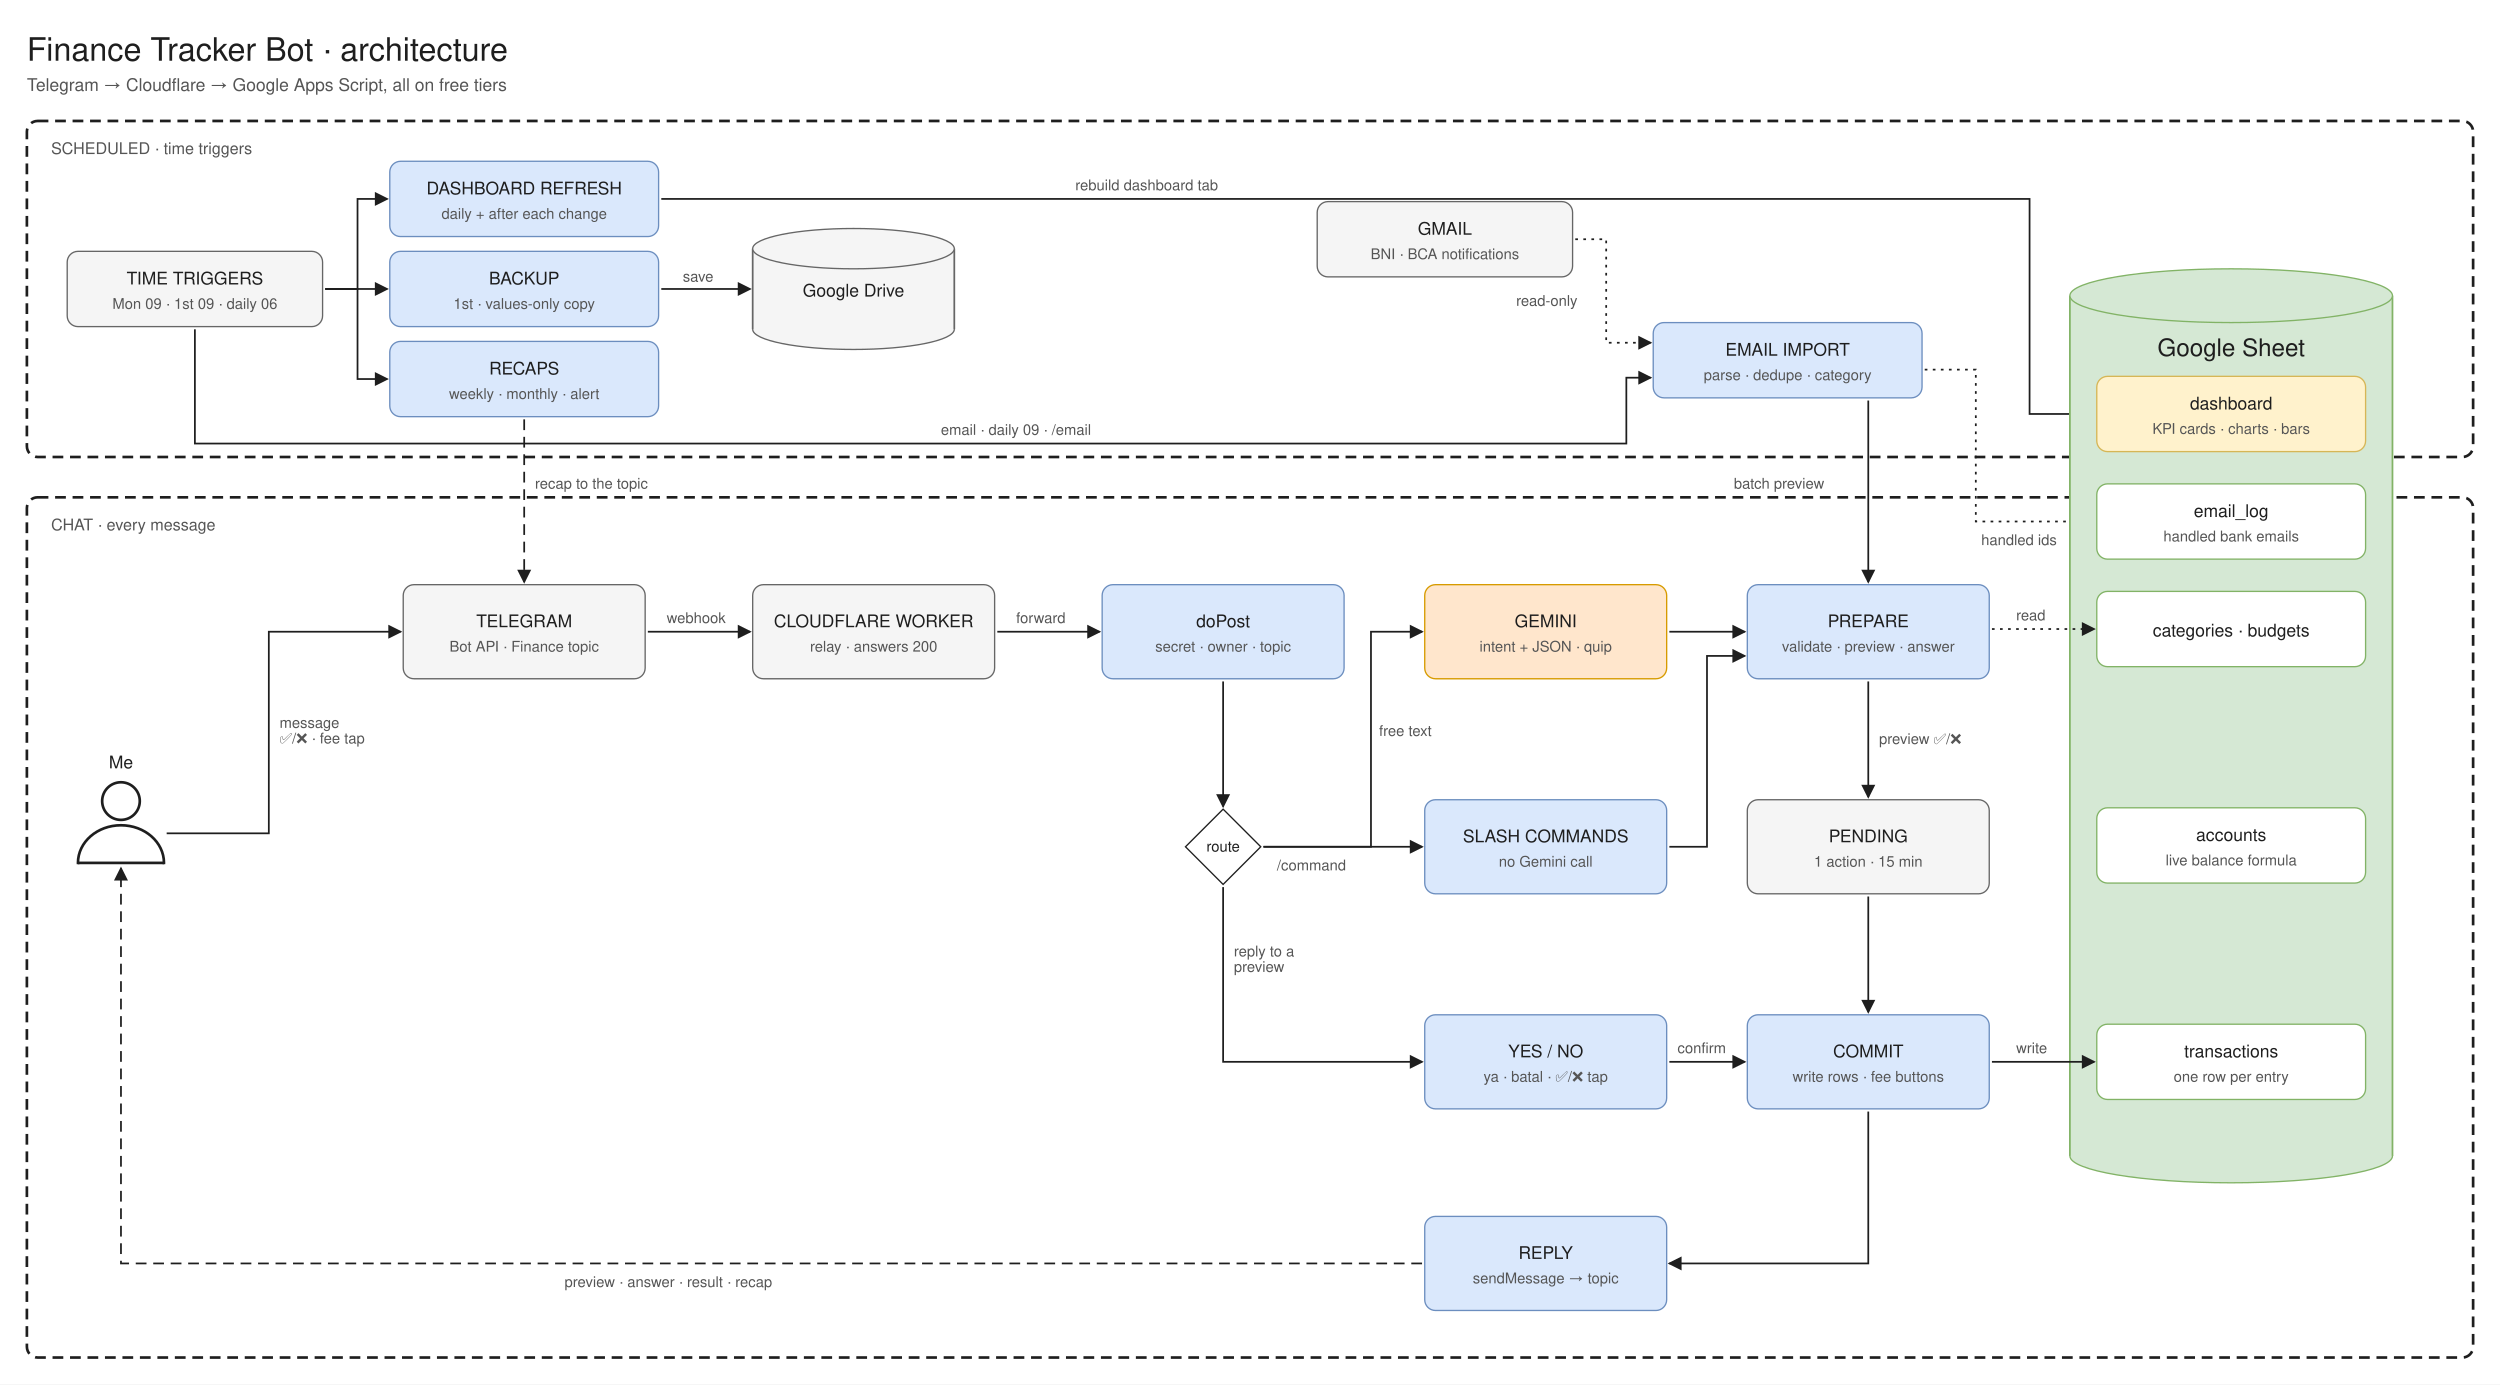
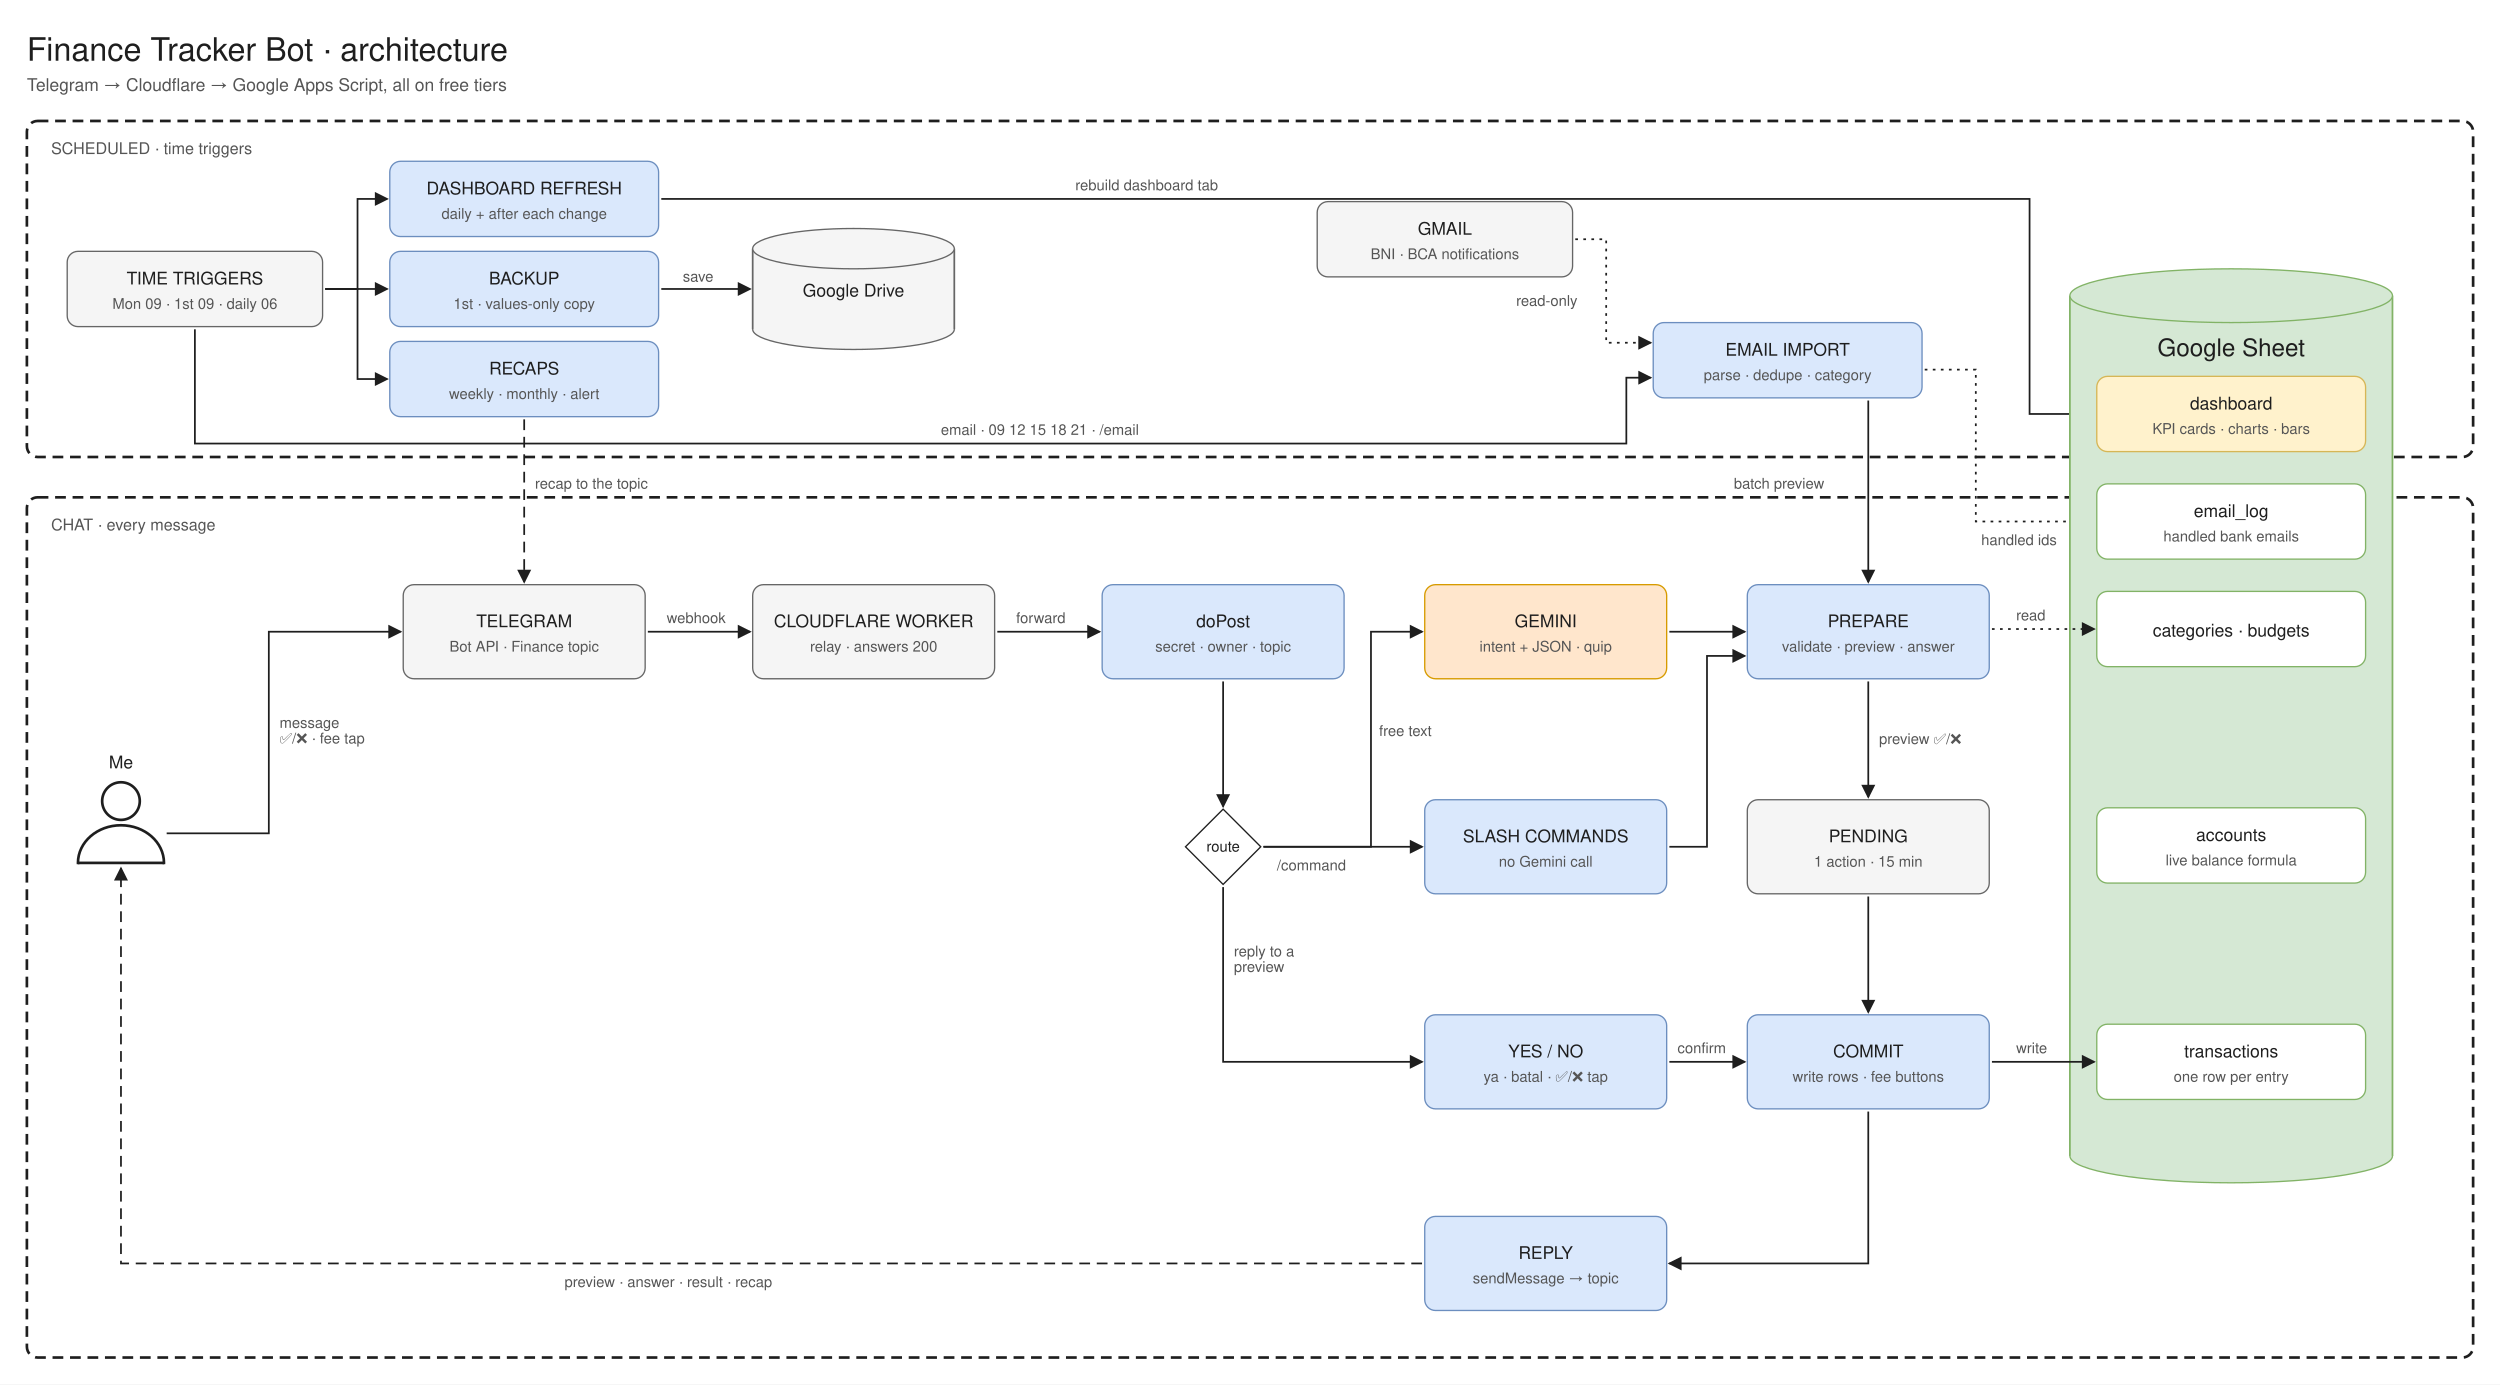
<svg xmlns="http://www.w3.org/2000/svg" viewBox="0 -90 1860 1030" width="1860" height="1030">
  <defs>
    <marker id="arrowhead" markerWidth="8" markerHeight="8" refX="7" refY="4" orient="auto">
      <path d="M0,0 L8,4 L0,8 z" fill="#1e1e1e" />
    </marker>
  </defs>
  <rect x="0" y="-90" width="1860" height="1030" fill="#ffffff" />
  <text x="20" y="-44.8" font-size="24" font-family="Helvetica, Arial, sans-serif" text-anchor="start" fill="#1e1e1e">Finance Tracker Bot · architecture</text>
  <text x="20" y="-22.35" font-size="13" font-family="Helvetica, Arial, sans-serif" text-anchor="start" fill="#555555">Telegram → Cloudflare → Google Apps Script, all on free tiers</text>
  <rect x="20" y="0" width="1820" height="250" rx="8" fill="none" stroke="#1e1e1e" stroke-width="2" stroke-dasharray="8 5" />
  <text x="38" y="24.6" font-size="12" font-family="Helvetica, Arial, sans-serif" text-anchor="start" fill="#555555">SCHEDULED · time triggers</text>
  <rect x="20" y="280" width="1820" height="640" rx="8" fill="none" stroke="#1e1e1e" stroke-width="2" stroke-dasharray="8 5" />
  <text x="38" y="304.6" font-size="12" font-family="Helvetica, Arial, sans-serif" text-anchor="start" fill="#555555">CHAT · every message</text>
  <rect x="50" y="97" width="190" height="56" rx="8" fill="#f5f5f5" stroke="#666666" stroke-width="1" />
  <text x="145.0" y="121.65" font-size="13" font-family="Helvetica, Arial, sans-serif" text-anchor="middle" fill="#1e1e1e">TIME TRIGGERS</text>
  <text x="145.0" y="139.8" font-size="11" font-family="Helvetica, Arial, sans-serif" text-anchor="middle" fill="#555555">Mon 09 · 1st 09 · daily 06</text>
  <rect x="290" y="30" width="200" height="56" rx="8" fill="#dae8fc" stroke="#6c8ebf" stroke-width="1" />
  <text x="390.0" y="54.65" font-size="13" font-family="Helvetica, Arial, sans-serif" text-anchor="middle" fill="#1e1e1e">DASHBOARD REFRESH</text>
  <text x="390.0" y="72.8" font-size="11" font-family="Helvetica, Arial, sans-serif" text-anchor="middle" fill="#555555">daily + after each change</text>
  <rect x="290" y="97" width="200" height="56" rx="8" fill="#dae8fc" stroke="#6c8ebf" stroke-width="1" />
  <text x="390.0" y="121.65" font-size="13" font-family="Helvetica, Arial, sans-serif" text-anchor="middle" fill="#1e1e1e">BACKUP</text>
  <text x="390.0" y="139.8" font-size="11" font-family="Helvetica, Arial, sans-serif" text-anchor="middle" fill="#555555">1st · values-only copy</text>
  <rect x="290" y="164" width="200" height="56" rx="8" fill="#dae8fc" stroke="#6c8ebf" stroke-width="1" />
  <text x="390.0" y="188.65" font-size="13" font-family="Helvetica, Arial, sans-serif" text-anchor="middle" fill="#1e1e1e">RECAPS</text>
  <text x="390.0" y="206.8" font-size="11" font-family="Helvetica, Arial, sans-serif" text-anchor="middle" fill="#555555">weekly · monthly · alert</text>
  <ellipse cx="635.0" cy="155.0" rx="75.0" ry="15.0" fill="#f5f5f5" stroke="#666666" stroke-width="1" />
  <rect x="560" y="95.0" width="150" height="60" rx="0" fill="#f5f5f5" stroke="none" stroke-width="1" />
  <polyline points="560,95.0 560,155.0" fill="none" stroke="#666666" stroke-width="1.3" />
  <polyline points="710,95.0 710,155.0" fill="none" stroke="#666666" stroke-width="1.3" />
  <ellipse cx="635.0" cy="95.0" rx="75.0" ry="15.0" fill="#f5f5f5" stroke="#666666" stroke-width="1" />
  <text x="635.0" y="130.65" font-size="13" font-family="Helvetica, Arial, sans-serif" text-anchor="middle" fill="#1e1e1e">Google Drive</text>
  <polyline points="242,125 266,125 266,58 288,58" fill="none" stroke="#1e1e1e" stroke-width="1.3" marker-end="url(#arrowhead)" />
  <polyline points="242,125 288,125" fill="none" stroke="#1e1e1e" stroke-width="1.3" marker-end="url(#arrowhead)" />
  <polyline points="242,125 266,125 266,192 288,192" fill="none" stroke="#1e1e1e" stroke-width="1.3" marker-end="url(#arrowhead)" />
  <polyline points="492,125 558,125" fill="none" stroke="#1e1e1e" stroke-width="1.3" marker-end="url(#arrowhead)" />
  <text x="508" y="119.55" font-size="11" font-family="Helvetica, Arial, sans-serif" text-anchor="start" fill="#555555">save</text>
  <polyline points="492,58 1510,58 1510,218 1558,218" fill="none" stroke="#1e1e1e" stroke-width="1.3" marker-end="url(#arrowhead)" />
  <text x="800" y="51.55" font-size="11" font-family="Helvetica, Arial, sans-serif" text-anchor="start" fill="#555555">rebuild dashboard tab</text>
  <rect x="980" y="60" width="190" height="56" rx="8" fill="#f5f5f5" stroke="#666666" stroke-width="1" />
  <text x="1075.0" y="84.65" font-size="13" font-family="Helvetica, Arial, sans-serif" text-anchor="middle" fill="#1e1e1e">GMAIL</text>
  <text x="1075.0" y="102.8" font-size="11" font-family="Helvetica, Arial, sans-serif" text-anchor="middle" fill="#555555">BNI · BCA notifications</text>
  <rect x="1230" y="150" width="200" height="56" rx="8" fill="#dae8fc" stroke="#6c8ebf" stroke-width="1" />
  <text x="1330.0" y="174.65" font-size="13" font-family="Helvetica, Arial, sans-serif" text-anchor="middle" fill="#1e1e1e">EMAIL IMPORT</text>
  <text x="1330.0" y="192.8" font-size="11" font-family="Helvetica, Arial, sans-serif" text-anchor="middle" fill="#555555">parse · dedupe · category</text>
  <polyline points="1172,88 1195,88 1195,165 1228,165" fill="none" stroke="#1e1e1e" stroke-width="1.3" stroke-dasharray="2 4" marker-end="url(#arrowhead)" />
  <text x="1128" y="137.55" font-size="11" font-family="Helvetica, Arial, sans-serif" text-anchor="start" fill="#555555">read-only</text>
  <polyline points="145,155 145,240 1210,240 1210,191 1228,191" fill="none" stroke="#1e1e1e" stroke-width="1.3" marker-end="url(#arrowhead)" />
-   <text x="700" y="233.55" font-size="11" font-family="Helvetica, Arial, sans-serif" text-anchor="start" fill="#555555">email · daily 09 · /email</text>
+   <text x="700" y="233.55" font-size="11" font-family="Helvetica, Arial, sans-serif" text-anchor="start" fill="#555555">email · 09 12 15 18 21 · /email</text>
  <polyline points="1390,208 1390,343" fill="none" stroke="#1e1e1e" stroke-width="1.3" marker-end="url(#arrowhead)" />
  <text x="1290" y="273.55" font-size="11" font-family="Helvetica, Arial, sans-serif" text-anchor="start" fill="#555555">batch preview</text>
  <polyline points="1432,185 1470,185 1470,298 1558,298" fill="none" stroke="#1e1e1e" stroke-width="1.3" stroke-dasharray="2 4" marker-end="url(#arrowhead)" />
  <text x="1474" y="315.55" font-size="11" font-family="Helvetica, Arial, sans-serif" text-anchor="start" fill="#555555">handled ids</text>
  <ellipse cx="1660.0" cy="770.0" rx="120.0" ry="20.0" fill="#d5e8d4" stroke="#82b366" stroke-width="1" />
  <rect x="1540" y="130.0" width="240" height="640" rx="0" fill="#d5e8d4" stroke="none" stroke-width="1" />
  <polyline points="1540,130.0 1540,770.0" fill="none" stroke="#82b366" stroke-width="1.3" />
  <polyline points="1780,130.0 1780,770.0" fill="none" stroke="#82b366" stroke-width="1.3" />
  <ellipse cx="1660.0" cy="130.0" rx="120.0" ry="20.0" fill="#d5e8d4" stroke="#82b366" stroke-width="1" />
  <text x="1660.0" y="174.9" font-size="18" font-family="Helvetica, Arial, sans-serif" text-anchor="middle" fill="#1e1e1e">Google Sheet</text>
  <rect x="1560" y="190" width="200" height="56" rx="8" fill="#fff2cc" stroke="#d6b656" stroke-width="1" />
  <text x="1660.0" y="214.65" font-size="13" font-family="Helvetica, Arial, sans-serif" text-anchor="middle" fill="#1e1e1e">dashboard</text>
  <text x="1660.0" y="232.8" font-size="11" font-family="Helvetica, Arial, sans-serif" text-anchor="middle" fill="#555555">KPI cards · charts · bars</text>
  <rect x="1560" y="270" width="200" height="56" rx="8" fill="#ffffff" stroke="#82b366" stroke-width="1" />
  <text x="1660.0" y="294.65" font-size="13" font-family="Helvetica, Arial, sans-serif" text-anchor="middle" fill="#1e1e1e">email_log</text>
  <text x="1660.0" y="312.8" font-size="11" font-family="Helvetica, Arial, sans-serif" text-anchor="middle" fill="#555555">handled bank emails</text>
  <rect x="1560" y="350" width="200" height="56" rx="8" fill="#ffffff" stroke="#82b366" stroke-width="1" />
  <text x="1660.0" y="383.525" font-size="13" font-family="Helvetica, Arial, sans-serif" text-anchor="middle" fill="#1e1e1e">categories · budgets</text>
  <rect x="1560" y="511" width="200" height="56" rx="8" fill="#ffffff" stroke="#82b366" stroke-width="1" />
  <text x="1660.0" y="535.65" font-size="13" font-family="Helvetica, Arial, sans-serif" text-anchor="middle" fill="#1e1e1e">accounts</text>
  <text x="1660.0" y="553.8" font-size="11" font-family="Helvetica, Arial, sans-serif" text-anchor="middle" fill="#555555">live balance formula</text>
  <rect x="1560" y="672" width="200" height="56" rx="8" fill="#ffffff" stroke="#82b366" stroke-width="1" />
  <text x="1660.0" y="696.65" font-size="13" font-family="Helvetica, Arial, sans-serif" text-anchor="middle" fill="#1e1e1e">transactions</text>
  <text x="1660.0" y="714.8" font-size="11" font-family="Helvetica, Arial, sans-serif" text-anchor="middle" fill="#555555">one row per entry</text>
  <ellipse cx="90.0" cy="506.0" rx="14.0" ry="14.0" fill="#ffffff" stroke="#1e1e1e" stroke-width="2" />
  <ellipse cx="90.0" cy="552.0" rx="32.0" ry="28.0" fill="#ffffff" stroke="#1e1e1e" stroke-width="2" />
  <rect x="56" y="553" width="68" height="30" rx="0" fill="#ffffff" stroke="none" stroke-width="1" />
  <polyline points="58,552 122,552" fill="none" stroke="#1e1e1e" stroke-width="2" />
  <text x="90.0" y="481.65" font-size="13" font-family="Helvetica, Arial, sans-serif" text-anchor="middle" fill="#1e1e1e">Me</text>
  <rect x="300" y="345" width="180" height="70" rx="8" fill="#f5f5f5" stroke="#666666" stroke-width="1" />
  <text x="390.0" y="376.65" font-size="13" font-family="Helvetica, Arial, sans-serif" text-anchor="middle" fill="#1e1e1e">TELEGRAM</text>
  <text x="390.0" y="394.8" font-size="11" font-family="Helvetica, Arial, sans-serif" text-anchor="middle" fill="#555555">Bot API · Finance topic</text>
  <rect x="560" y="345" width="180" height="70" rx="8" fill="#f5f5f5" stroke="#666666" stroke-width="1" />
  <text x="650.0" y="376.65" font-size="13" font-family="Helvetica, Arial, sans-serif" text-anchor="middle" fill="#1e1e1e">CLOUDFLARE WORKER</text>
  <text x="650.0" y="394.8" font-size="11" font-family="Helvetica, Arial, sans-serif" text-anchor="middle" fill="#555555">relay · answers 200</text>
  <rect x="820" y="345" width="180" height="70" rx="8" fill="#dae8fc" stroke="#6c8ebf" stroke-width="1" />
  <text x="910.0" y="376.65" font-size="13" font-family="Helvetica, Arial, sans-serif" text-anchor="middle" fill="#1e1e1e">doPost</text>
  <text x="910.0" y="394.8" font-size="11" font-family="Helvetica, Arial, sans-serif" text-anchor="middle" fill="#555555">secret · owner · topic</text>
  <polygon points="910.0,512.0 938.0,540.0 910.0,568.0 882.0,540.0" fill="#ffffff" stroke="#1e1e1e" stroke-width="1" />
  <text x="910.0" y="543.55" font-size="11" font-family="Helvetica, Arial, sans-serif" text-anchor="middle" fill="#1e1e1e">route</text>
  <rect x="1060" y="345" width="180" height="70" rx="8" fill="#ffe6cc" stroke="#d79b00" stroke-width="1" />
  <text x="1150.0" y="376.65" font-size="13" font-family="Helvetica, Arial, sans-serif" text-anchor="middle" fill="#1e1e1e">GEMINI</text>
  <text x="1150.0" y="394.8" font-size="11" font-family="Helvetica, Arial, sans-serif" text-anchor="middle" fill="#555555">intent + JSON · quip</text>
  <rect x="1060" y="505" width="180" height="70" rx="8" fill="#dae8fc" stroke="#6c8ebf" stroke-width="1" />
  <text x="1150.0" y="536.65" font-size="13" font-family="Helvetica, Arial, sans-serif" text-anchor="middle" fill="#1e1e1e">SLASH COMMANDS</text>
  <text x="1150.0" y="554.8" font-size="11" font-family="Helvetica, Arial, sans-serif" text-anchor="middle" fill="#555555">no Gemini call</text>
  <rect x="1060" y="665" width="180" height="70" rx="8" fill="#dae8fc" stroke="#6c8ebf" stroke-width="1" />
  <text x="1150.0" y="696.65" font-size="13" font-family="Helvetica, Arial, sans-serif" text-anchor="middle" fill="#1e1e1e">YES / NO</text>
  <text x="1150.0" y="714.8" font-size="11" font-family="Helvetica, Arial, sans-serif" text-anchor="middle" fill="#555555">ya · batal · ✅/❌ tap</text>
  <rect x="1300" y="345" width="180" height="70" rx="8" fill="#dae8fc" stroke="#6c8ebf" stroke-width="1" />
  <text x="1390.0" y="376.65" font-size="13" font-family="Helvetica, Arial, sans-serif" text-anchor="middle" fill="#1e1e1e">PREPARE</text>
  <text x="1390.0" y="394.8" font-size="11" font-family="Helvetica, Arial, sans-serif" text-anchor="middle" fill="#555555">validate · preview · answer</text>
  <rect x="1300" y="505" width="180" height="70" rx="8" fill="#f5f5f5" stroke="#666666" stroke-width="1" />
  <text x="1390.0" y="536.65" font-size="13" font-family="Helvetica, Arial, sans-serif" text-anchor="middle" fill="#1e1e1e">PENDING</text>
  <text x="1390.0" y="554.8" font-size="11" font-family="Helvetica, Arial, sans-serif" text-anchor="middle" fill="#555555">1 action · 15 min</text>
  <rect x="1300" y="665" width="180" height="70" rx="8" fill="#dae8fc" stroke="#6c8ebf" stroke-width="1" />
  <text x="1390.0" y="696.65" font-size="13" font-family="Helvetica, Arial, sans-serif" text-anchor="middle" fill="#1e1e1e">COMMIT</text>
  <text x="1390.0" y="714.8" font-size="11" font-family="Helvetica, Arial, sans-serif" text-anchor="middle" fill="#555555">write rows · fee buttons</text>
  <rect x="1060" y="815" width="180" height="70" rx="8" fill="#dae8fc" stroke="#6c8ebf" stroke-width="1" />
  <text x="1150.0" y="846.65" font-size="13" font-family="Helvetica, Arial, sans-serif" text-anchor="middle" fill="#1e1e1e">REPLY</text>
  <text x="1150.0" y="864.8" font-size="11" font-family="Helvetica, Arial, sans-serif" text-anchor="middle" fill="#555555">sendMessage → topic</text>
  <polyline points="390,222 390,343" fill="none" stroke="#1e1e1e" stroke-width="1.3" stroke-dasharray="8 5" marker-end="url(#arrowhead)" />
  <text x="398" y="273.55" font-size="11" font-family="Helvetica, Arial, sans-serif" text-anchor="start" fill="#555555">recap to the topic</text>
  <polyline points="124,530 200,530 200,380 298,380" fill="none" stroke="#1e1e1e" stroke-width="1.3" marker-end="url(#arrowhead)" />
  <text x="208" y="451.55" font-size="11" font-family="Helvetica, Arial, sans-serif" text-anchor="start" fill="#555555">message</text>
  <text x="208" y="463.1" font-size="11" font-family="Helvetica, Arial, sans-serif" text-anchor="start" fill="#555555">✅/❌ · fee tap</text>
  <polyline points="482,380 558,380" fill="none" stroke="#1e1e1e" stroke-width="1.3" marker-end="url(#arrowhead)" />
  <text x="496" y="373.55" font-size="11" font-family="Helvetica, Arial, sans-serif" text-anchor="start" fill="#555555">webhook</text>
  <polyline points="742,380 818,380" fill="none" stroke="#1e1e1e" stroke-width="1.3" marker-end="url(#arrowhead)" />
  <text x="756" y="373.55" font-size="11" font-family="Helvetica, Arial, sans-serif" text-anchor="start" fill="#555555">forward</text>
  <polyline points="910,417 910,510" fill="none" stroke="#1e1e1e" stroke-width="1.3" marker-end="url(#arrowhead)" />
  <polyline points="940,540 1020,540 1020,380 1058,380" fill="none" stroke="#1e1e1e" stroke-width="1.3" marker-end="url(#arrowhead)" />
  <text x="1026" y="457.55" font-size="11" font-family="Helvetica, Arial, sans-serif" text-anchor="start" fill="#555555">free text</text>
  <polyline points="940,540 1058,540" fill="none" stroke="#1e1e1e" stroke-width="1.3" marker-end="url(#arrowhead)" />
  <text x="950" y="557.55" font-size="11" font-family="Helvetica, Arial, sans-serif" text-anchor="start" fill="#555555">/command</text>
  <polyline points="910,570 910,700 1058,700" fill="none" stroke="#1e1e1e" stroke-width="1.3" marker-end="url(#arrowhead)" />
  <text x="918" y="621.55" font-size="11" font-family="Helvetica, Arial, sans-serif" text-anchor="start" fill="#555555">reply to a</text>
  <text x="918" y="633.1" font-size="11" font-family="Helvetica, Arial, sans-serif" text-anchor="start" fill="#555555">preview</text>
  <polyline points="1242,380 1298,380" fill="none" stroke="#1e1e1e" stroke-width="1.3" marker-end="url(#arrowhead)" />
  <polyline points="1242,540 1270,540 1270,398 1298,398" fill="none" stroke="#1e1e1e" stroke-width="1.3" marker-end="url(#arrowhead)" />
  <polyline points="1390,417 1390,503" fill="none" stroke="#1e1e1e" stroke-width="1.3" marker-end="url(#arrowhead)" />
  <text x="1398" y="463.55" font-size="11" font-family="Helvetica, Arial, sans-serif" text-anchor="start" fill="#555555">preview ✅/❌</text>
  <polyline points="1390,577 1390,663" fill="none" stroke="#1e1e1e" stroke-width="1.3" marker-end="url(#arrowhead)" />
  <polyline points="1242,700 1298,700" fill="none" stroke="#1e1e1e" stroke-width="1.3" marker-end="url(#arrowhead)" />
  <text x="1248" y="693.55" font-size="11" font-family="Helvetica, Arial, sans-serif" text-anchor="start" fill="#555555">confirm</text>
  <polyline points="1482,378 1558,378" fill="none" stroke="#1e1e1e" stroke-width="1.3" stroke-dasharray="2 4" marker-end="url(#arrowhead)" />
  <text x="1500" y="371.55" font-size="11" font-family="Helvetica, Arial, sans-serif" text-anchor="start" fill="#555555">read</text>
  <polyline points="1482,700 1558,700" fill="none" stroke="#1e1e1e" stroke-width="1.3" marker-end="url(#arrowhead)" />
  <text x="1500" y="693.55" font-size="11" font-family="Helvetica, Arial, sans-serif" text-anchor="start" fill="#555555">write</text>
  <polyline points="1390,737 1390,850 1242,850" fill="none" stroke="#1e1e1e" stroke-width="1.3" marker-end="url(#arrowhead)" />
  <polyline points="1058,850 90,850 90,556" fill="none" stroke="#1e1e1e" stroke-width="1.3" stroke-dasharray="8 5" marker-end="url(#arrowhead)" />
  <text x="420" y="867.55" font-size="11" font-family="Helvetica, Arial, sans-serif" text-anchor="start" fill="#555555">preview · answer · result · recap</text>
</svg>
